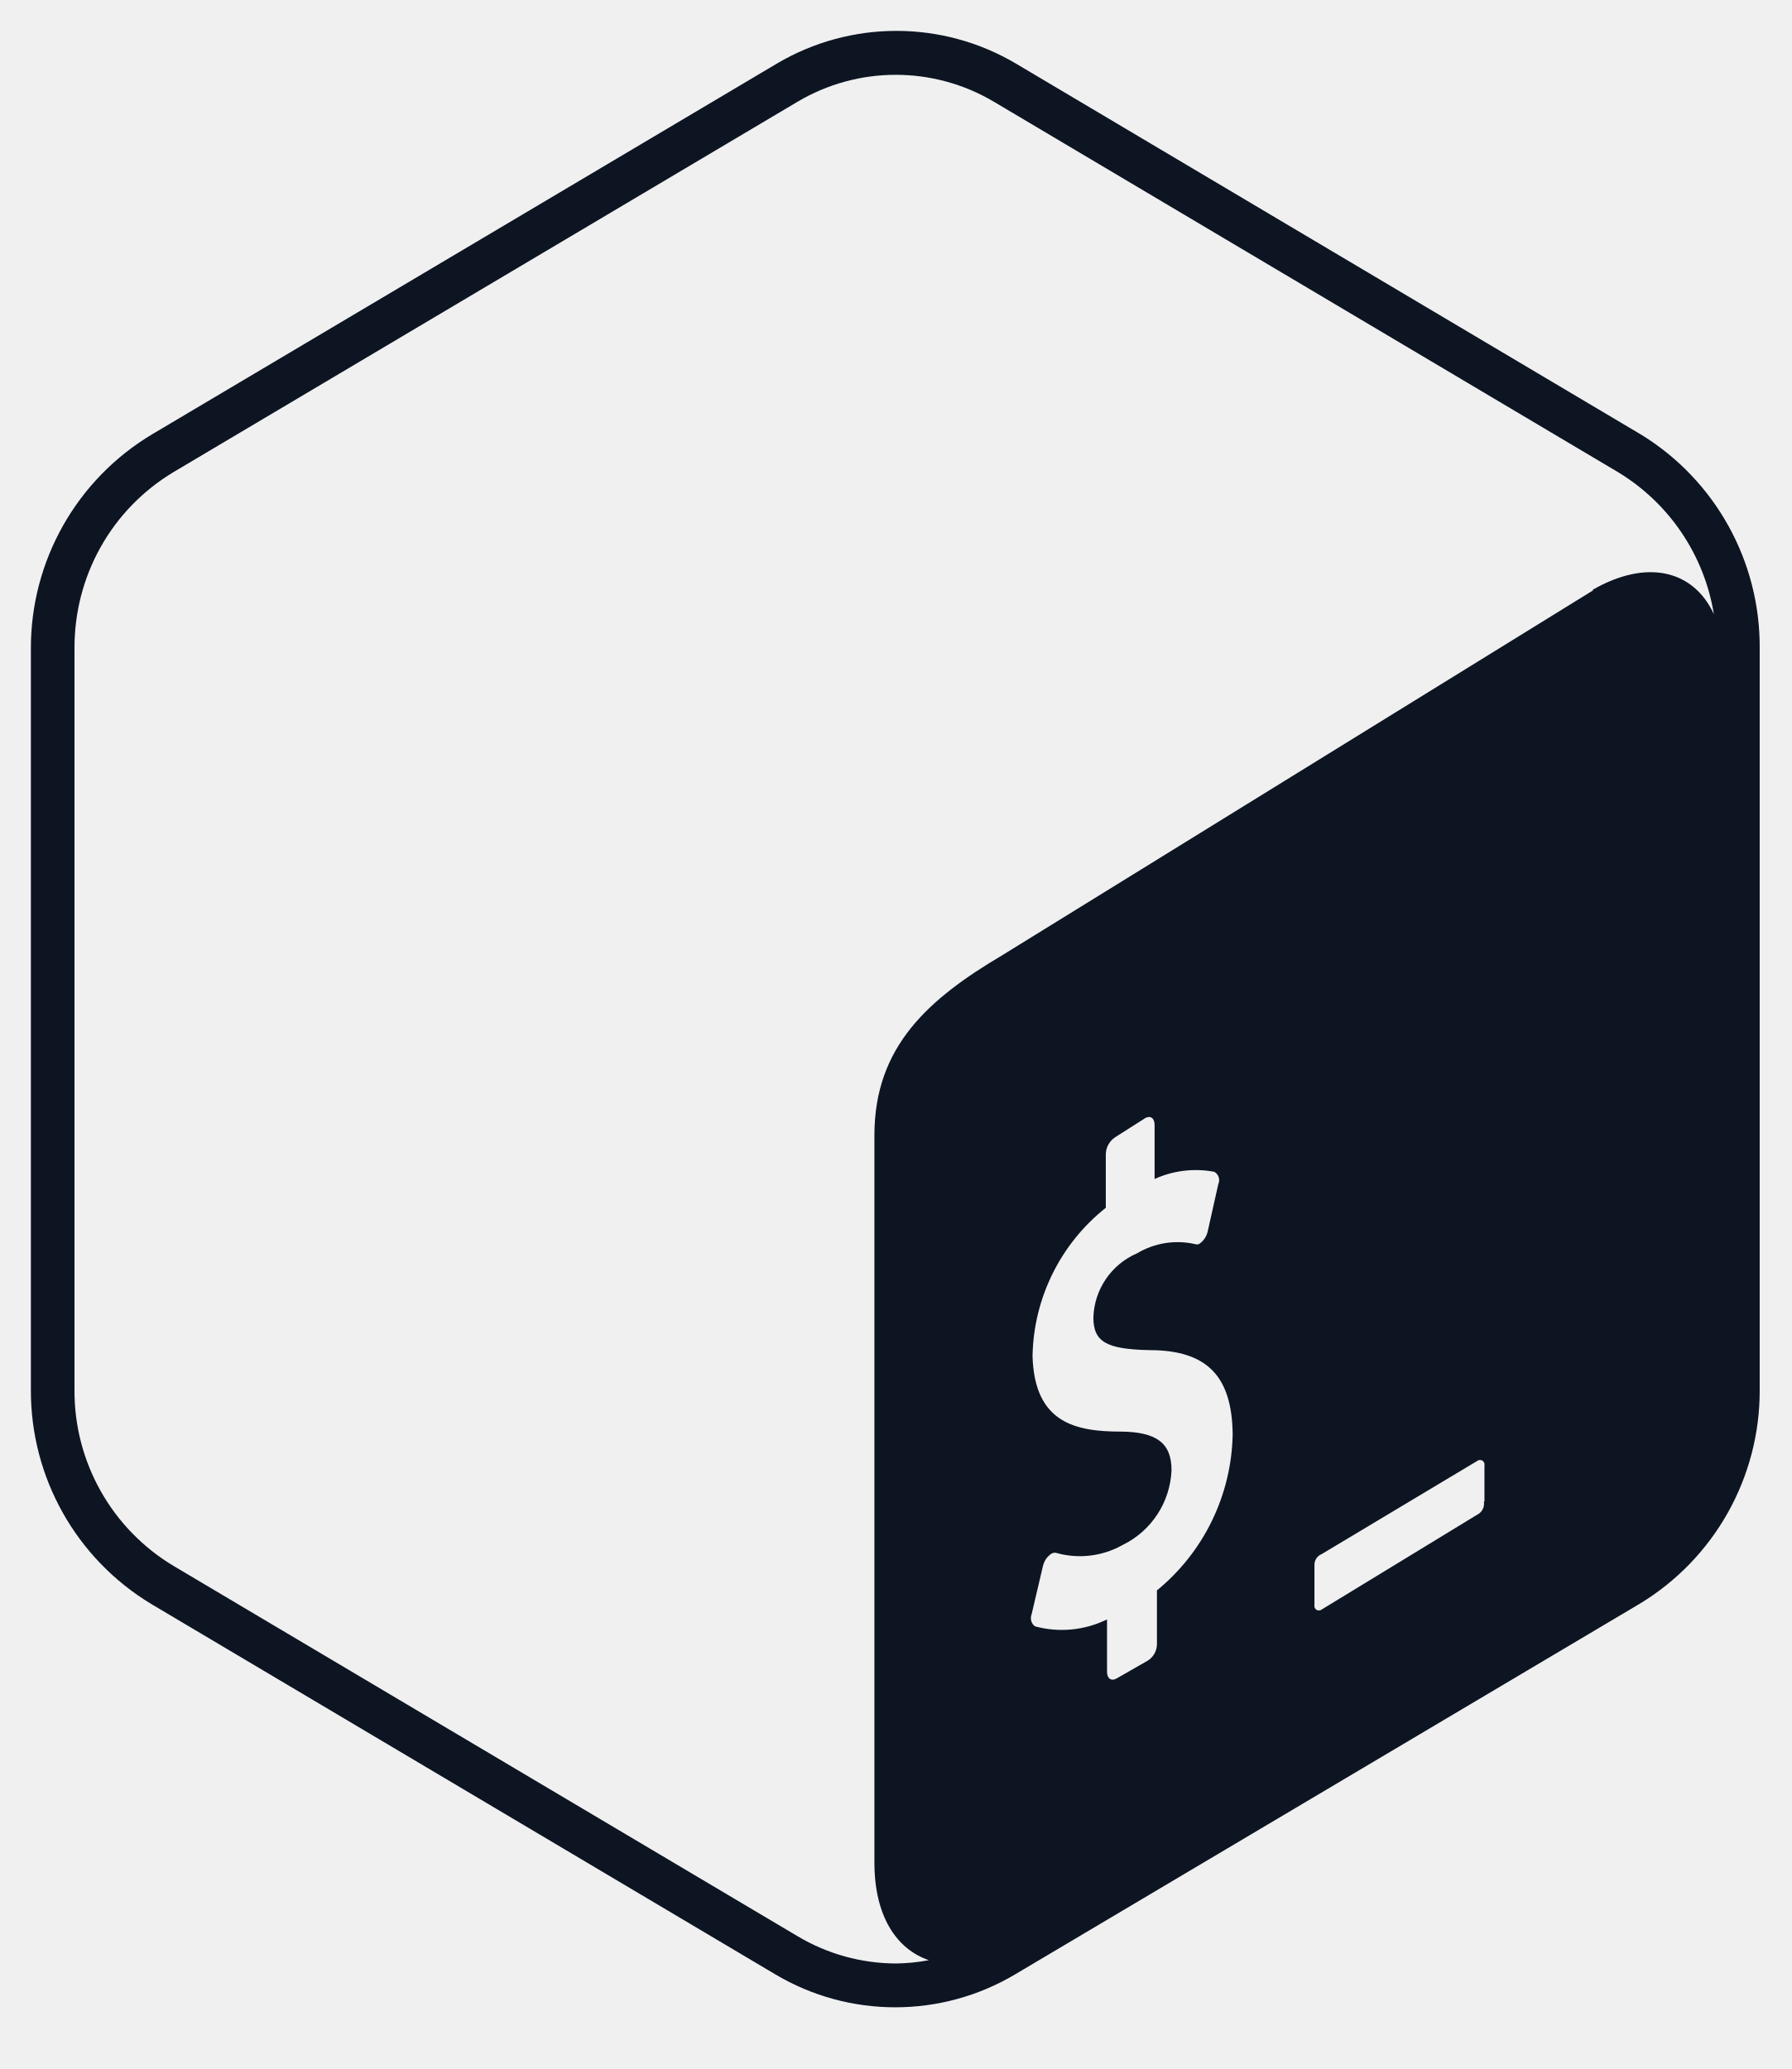
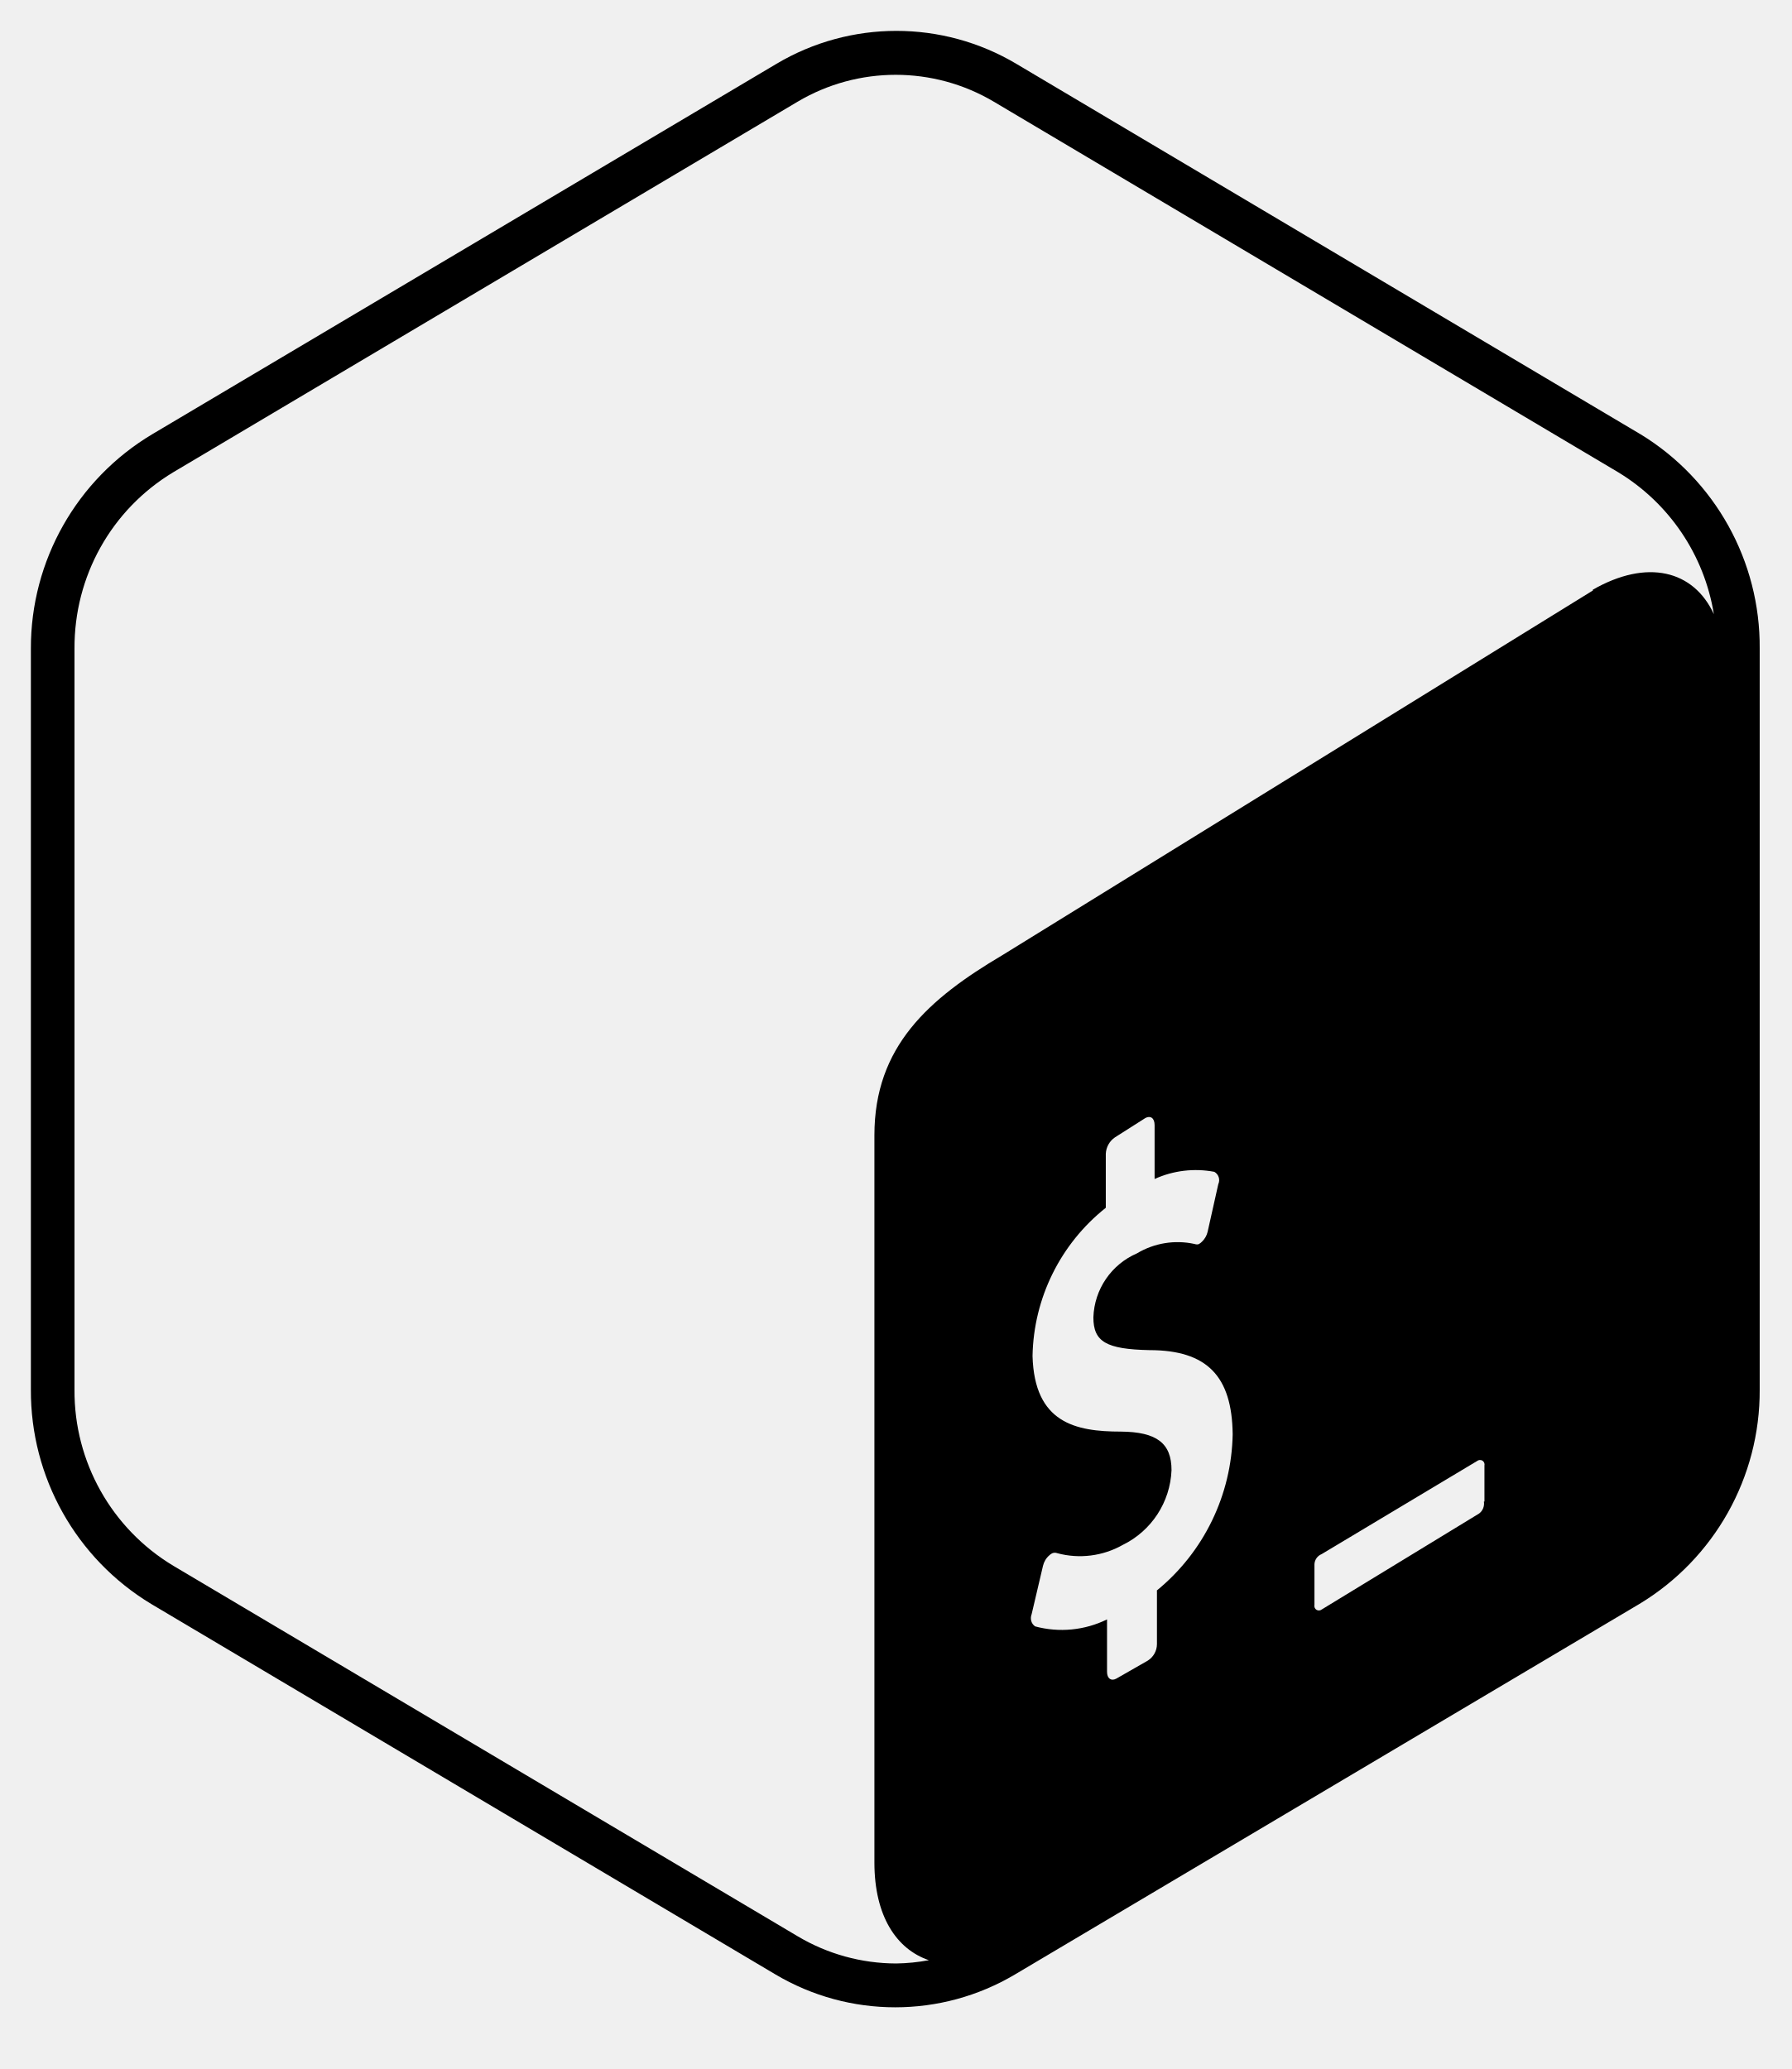
<svg xmlns="http://www.w3.org/2000/svg" xmlns:xlink="http://www.w3.org/1999/xlink" viewBox="0 0 58 67" fill="#fff" fill-rule="evenodd" stroke="#000" stroke-linecap="round" stroke-linejoin="round">
  <use xlink:href="#A" x="1" y="1" />
  <symbol id="A" overflow="visible">
-     <path d="M52.114 13.061L31.904 1.065a7.6 7.6 0 0 0-7.76 0L3.93 13.061A8.06 8.06 0 0 0 0 20.005v23.992a8.06 8.06 0 0 0 3.896 6.944l20.21 11.996a7.6 7.6 0 0 0 7.76 0L52.08 50.941a8.06 8.06 0 0 0 3.896-6.944V20.005a8.06 8.06 0 0 0-3.86-6.944zM36.46 50.525v1.72c-.002.216-.114.414-.296.53l-1.024.586c-.16.084-.296 0-.296-.226v-1.694a3.32 3.32 0 0 1-2.328.226c-.124-.084-.172-.244-.112-.4l.366-1.56c.032-.132.1-.25.204-.34.029-.029.063-.053.1-.07a.22.22 0 0 1 .16 0 2.82 2.82 0 0 0 2.118-.268 2.82 2.82 0 0 0 1.58-2.42c0-.876-.48-1.24-1.64-1.25-1.468 0-2.8-.28-2.86-2.448.034-1.874.904-3.634 2.372-4.8v-1.744a.68.68 0 0 1 .296-.536l.988-.628c.16-.084.296 0 .296.232v1.744a3.22 3.22 0 0 1 1.934-.232.31.31 0 0 1 .128.4l-.346 1.546a.65.65 0 0 1-.176.31.45.45 0 0 1-.1.08c-.04.024-.1.016-.148 0a2.56 2.56 0 0 0-1.862.304 2.34 2.34 0 0 0-1.412 2.074c0 .79.416 1.03 1.814 1.06 1.87 0 2.674.846 2.696 2.724-.036 1.966-.934 3.816-2.456 5.06zm10.586-2.9c.024.148-.036.3-.156.388l-5.09 3.104c-.048.04-.12.046-.174.014a.15.15 0 0 1-.066-.16v-1.32a.37.37 0 0 1 .232-.324l5.032-3.014c.048-.04.12-.046.174-.014a.15.15 0 0 1 .066.16v1.164zm3.53-29.504L31.452 29.933c-2.386 1.412-4.14 2.956-4.14 5.828v23.556c0 1.72.706 2.8 1.764 3.16-.35.065-.704.101-1.06.106a6.26 6.26 0 0 1-3.19-.882L4.616 49.707a6.6 6.6 0 0 1-3.204-5.706V20.005C1.4 17.669 2.6 15.501 4.616 14.289l20.21-11.996a6.23 6.23 0 0 1 6.352 0l20.21 11.996a6.61 6.61 0 0 1 3.104 4.6c-.656-1.426-2.166-1.8-3.924-.79h.006z" stroke="none" fill="#0D1523" />
+     <path d="M52.114 13.061L31.904 1.065a7.6 7.6 0 0 0-7.76 0L3.93 13.061A8.06 8.06 0 0 0 0 20.005v23.992a8.06 8.06 0 0 0 3.896 6.944l20.21 11.996a7.6 7.6 0 0 0 7.76 0L52.08 50.941a8.06 8.06 0 0 0 3.896-6.944V20.005a8.06 8.06 0 0 0-3.86-6.944zM36.46 50.525v1.72c-.002.216-.114.414-.296.53l-1.024.586c-.16.084-.296 0-.296-.226v-1.694a3.32 3.32 0 0 1-2.328.226c-.124-.084-.172-.244-.112-.4l.366-1.56c.032-.132.1-.25.204-.34.029-.029.063-.053.1-.07a.22.22 0 0 1 .16 0 2.82 2.82 0 0 0 2.118-.268 2.82 2.82 0 0 0 1.58-2.42c0-.876-.48-1.24-1.64-1.25-1.468 0-2.8-.28-2.86-2.448.034-1.874.904-3.634 2.372-4.8v-1.744a.68.68 0 0 1 .296-.536l.988-.628c.16-.084.296 0 .296.232v1.744a3.22 3.22 0 0 1 1.934-.232.31.31 0 0 1 .128.4l-.346 1.546a.65.65 0 0 1-.176.31.45.45 0 0 1-.1.08c-.04.024-.1.016-.148 0a2.56 2.56 0 0 0-1.862.304 2.34 2.34 0 0 0-1.412 2.074c0 .79.416 1.03 1.814 1.06 1.87 0 2.674.846 2.696 2.724-.036 1.966-.934 3.816-2.456 5.06zm10.586-2.9c.024.148-.036.3-.156.388l-5.09 3.104c-.048.04-.12.046-.174.014a.15.15 0 0 1-.066-.16v-1.32a.37.37 0 0 1 .232-.324l5.032-3.014c.048-.04.12-.046.174-.014a.15.15 0 0 1 .066.16v1.164zm3.53-29.504L31.452 29.933c-2.386 1.412-4.14 2.956-4.14 5.828v23.556c0 1.72.706 2.8 1.764 3.16-.35.065-.704.101-1.06.106a6.26 6.26 0 0 1-3.19-.882L4.616 49.707a6.6 6.6 0 0 1-3.204-5.706V20.005C1.4 17.669 2.6 15.501 4.616 14.289l20.21-11.996a6.23 6.23 0 0 1 6.352 0l20.21 11.996a6.61 6.61 0 0 1 3.104 4.6c-.656-1.426-2.166-1.8-3.924-.79h.006z" stroke="none" fill="currentColor" />
  </symbol>
</svg>
